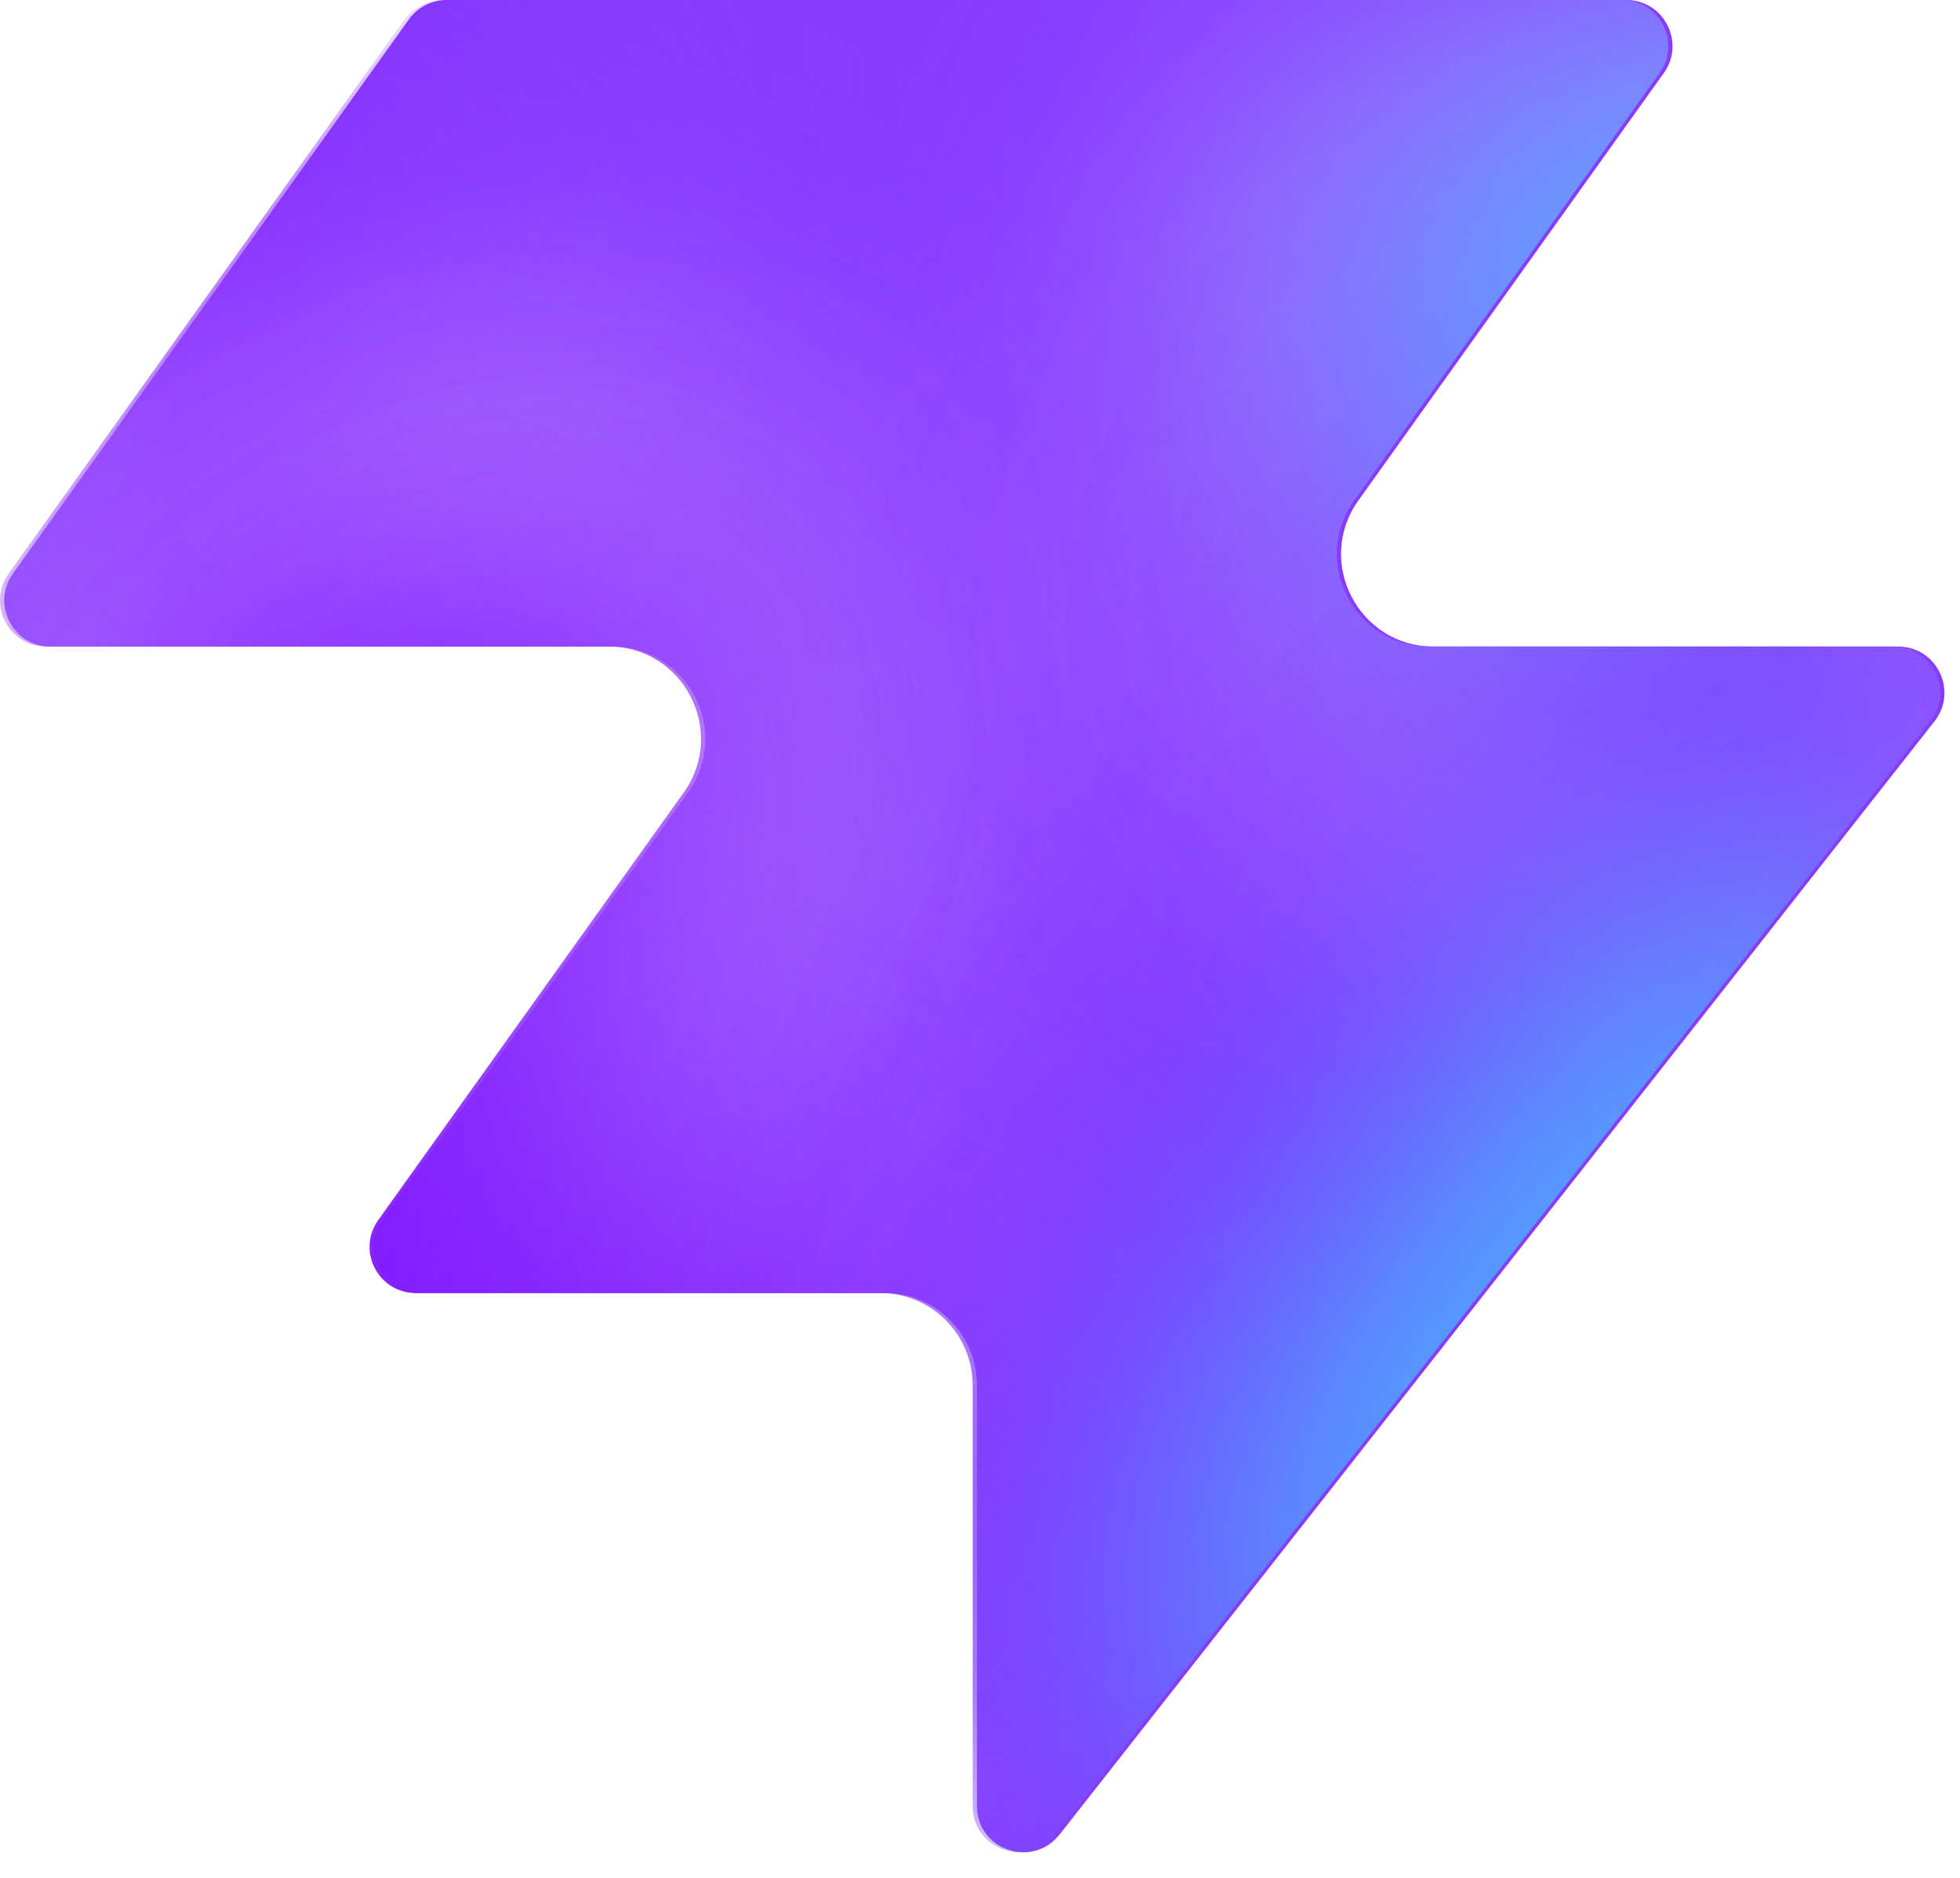
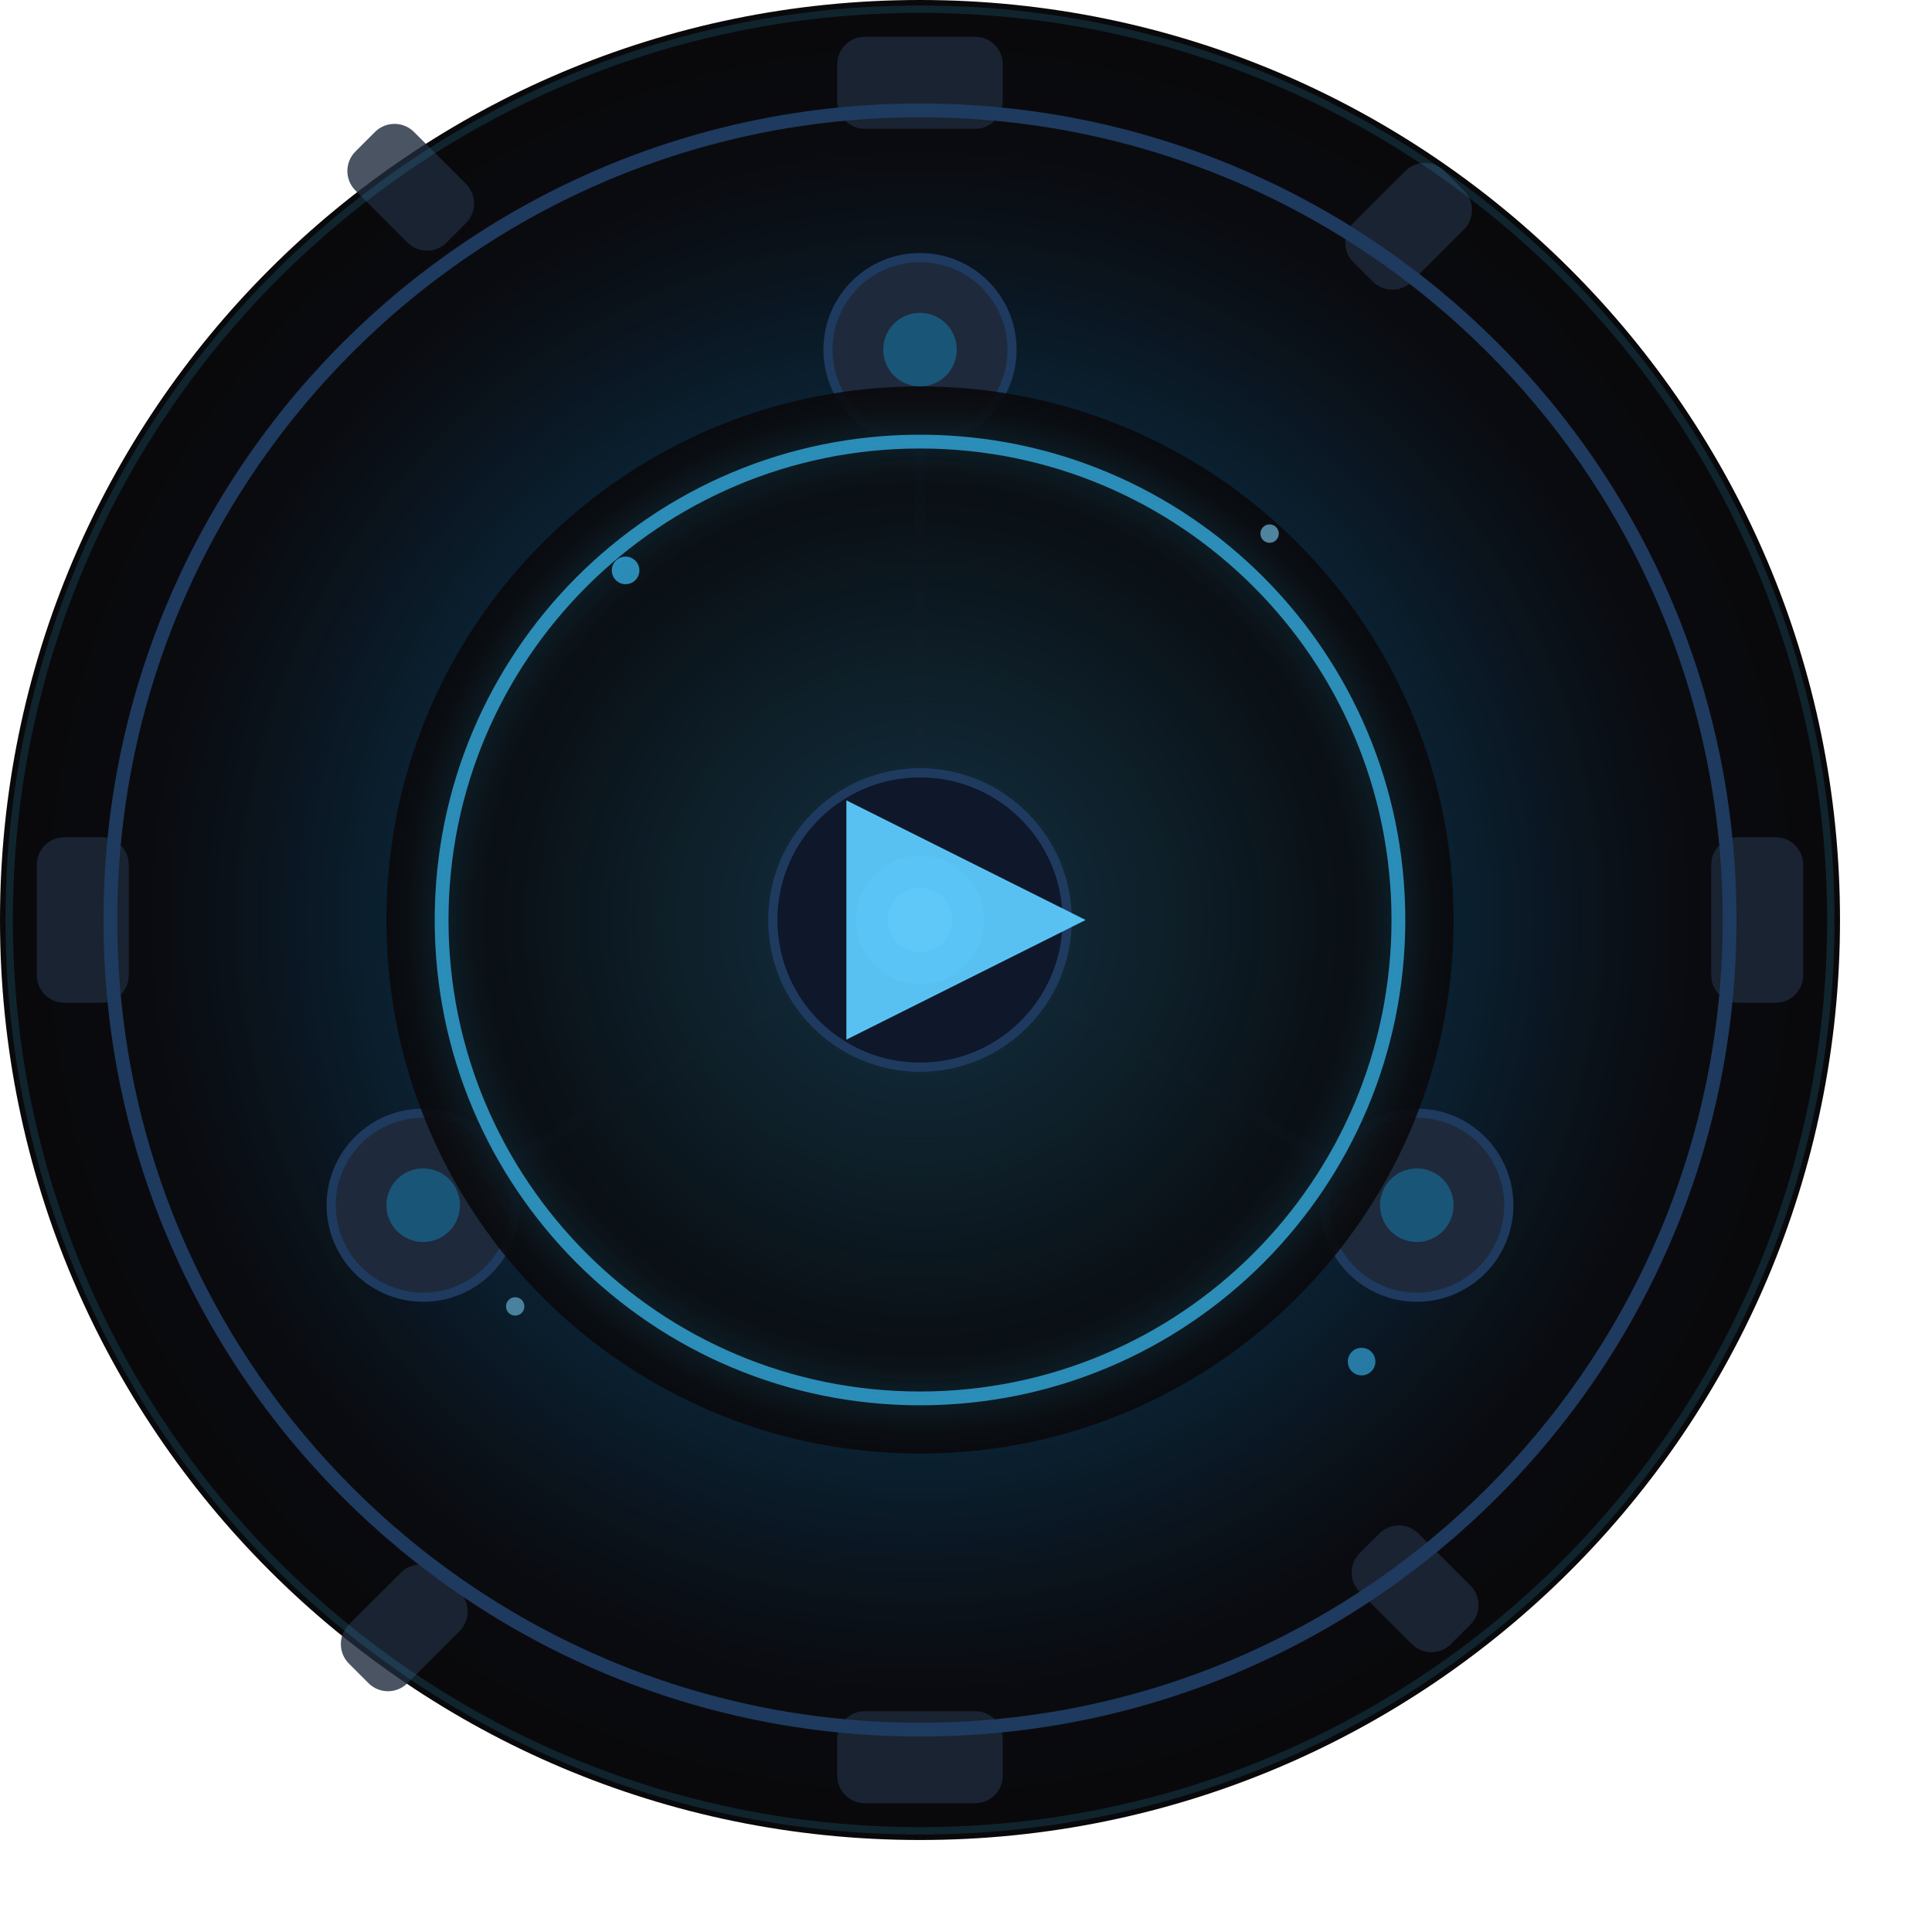
- <svg xmlns="http://www.w3.org/2000/svg" width="48" height="46" fill="none" viewBox="0 0 48 46">
-   <path fill="#863bff" d="M25.946 44.938c-.664.845-2.021.375-2.021-.698V33.937a2.26 2.26 0 0 0-2.262-2.262H10.287c-.92 0-1.456-1.04-.92-1.788l7.48-10.471c1.07-1.497 0-3.578-1.842-3.578H1.237c-.92 0-1.456-1.04-.92-1.788L10.013.474c.214-.297.556-.474.92-.474h28.894c.92 0 1.456 1.04.92 1.788l-7.48 10.471c-1.07 1.498 0 3.579 1.842 3.579h11.377c.943 0 1.473 1.088.89 1.83L25.947 44.94z" style="fill:#863bff;fill:color(display-p3 .525 .23 1);fill-opacity:1" />
-   <mask id="a" width="48" height="46" x="0" y="0" maskUnits="userSpaceOnUse" style="mask-type:alpha">
-     <path fill="#000" d="M25.842 44.938c-.664.844-2.021.375-2.021-.698V33.937a2.26 2.26 0 0 0-2.262-2.262H10.183c-.92 0-1.456-1.04-.92-1.788l7.48-10.471c1.07-1.498 0-3.579-1.842-3.579H1.133c-.92 0-1.456-1.04-.92-1.787L9.91.473c.214-.297.556-.474.92-.474h28.894c.92 0 1.456 1.04.92 1.788l-7.48 10.471c-1.07 1.498 0 3.578 1.842 3.578h11.377c.943 0 1.473 1.088.89 1.832L25.843 44.94z" style="fill:#000;fill-opacity:1" />
-   </mask>
-   <g mask="url(#a)">
-     <g filter="url(#b)">
-       <ellipse cx="5.508" cy="14.704" fill="#ede6ff" rx="5.508" ry="14.704" style="fill:#ede6ff;fill:color(display-p3 .927 .903 1);fill-opacity:1" transform="matrix(.00324 1 1 -.00324 -4.47 31.516)" />
-     </g>
-     <g filter="url(#c)">
-       <ellipse cx="10.399" cy="29.851" fill="#ede6ff" rx="10.399" ry="29.851" style="fill:#ede6ff;fill:color(display-p3 .927 .903 1);fill-opacity:1" transform="matrix(.00324 1 1 -.00324 -39.328 7.883)" />
-     </g>
-     <g filter="url(#d)">
-       <ellipse cx="5.508" cy="30.487" fill="#7e14ff" rx="5.508" ry="30.487" style="fill:#7e14ff;fill:color(display-p3 .492 .077 1);fill-opacity:1" transform="rotate(89.814 -25.913 -14.639)scale(1 -1)" />
-     </g>
-     <g filter="url(#e)">
-       <ellipse cx="5.508" cy="30.599" fill="#7e14ff" rx="5.508" ry="30.599" style="fill:#7e14ff;fill:color(display-p3 .492 .077 1);fill-opacity:1" transform="rotate(89.814 -32.644 -3.334)scale(1 -1)" />
-     </g>
-     <g filter="url(#f)">
-       <ellipse cx="5.508" cy="30.599" fill="#7e14ff" rx="5.508" ry="30.599" style="fill:#7e14ff;fill:color(display-p3 .492 .077 1);fill-opacity:1" transform="matrix(.00324 1 1 -.00324 -34.34 30.47)" />
-     </g>
-     <g filter="url(#g)">
-       <ellipse cx="14.072" cy="22.078" fill="#ede6ff" rx="14.072" ry="22.078" style="fill:#ede6ff;fill:color(display-p3 .927 .903 1);fill-opacity:1" transform="rotate(93.35 24.506 48.493)scale(-1 1)" />
-     </g>
-     <g filter="url(#h)">
-       <ellipse cx="3.47" cy="21.501" fill="#7e14ff" rx="3.47" ry="21.501" style="fill:#7e14ff;fill:color(display-p3 .492 .077 1);fill-opacity:1" transform="rotate(89.009 28.708 47.59)scale(-1 1)" />
-     </g>
-     <g filter="url(#i)">
-       <ellipse cx="3.47" cy="21.501" fill="#7e14ff" rx="3.47" ry="21.501" style="fill:#7e14ff;fill:color(display-p3 .492 .077 1);fill-opacity:1" transform="rotate(89.009 28.708 47.59)scale(-1 1)" />
-     </g>
-     <g filter="url(#j)">
-       <ellipse cx=".387" cy="8.972" fill="#7e14ff" rx="4.407" ry="29.108" style="fill:#7e14ff;fill:color(display-p3 .492 .077 1);fill-opacity:1" transform="rotate(39.51 .387 8.972)" />
-     </g>
-     <g filter="url(#k)">
-       <ellipse cx="47.523" cy="-6.092" fill="#7e14ff" rx="4.407" ry="29.108" style="fill:#7e14ff;fill:color(display-p3 .492 .077 1);fill-opacity:1" transform="rotate(37.892 47.523 -6.092)" />
-     </g>
-     <g filter="url(#l)">
-       <ellipse cx="41.412" cy="6.333" fill="#47bfff" rx="5.971" ry="9.665" style="fill:#47bfff;fill:color(display-p3 .28 .748 1);fill-opacity:1" transform="rotate(37.892 41.412 6.333)" />
-     </g>
-     <g filter="url(#m)">
-       <ellipse cx="-1.879" cy="38.332" fill="#7e14ff" rx="4.407" ry="29.108" style="fill:#7e14ff;fill:color(display-p3 .492 .077 1);fill-opacity:1" transform="rotate(37.892 -1.88 38.332)" />
-     </g>
-     <g filter="url(#n)">
-       <ellipse cx="-1.879" cy="38.332" fill="#7e14ff" rx="4.407" ry="29.108" style="fill:#7e14ff;fill:color(display-p3 .492 .077 1);fill-opacity:1" transform="rotate(37.892 -1.88 38.332)" />
-     </g>
-     <g filter="url(#o)">
-       <ellipse cx="35.651" cy="29.907" fill="#7e14ff" rx="4.407" ry="29.108" style="fill:#7e14ff;fill:color(display-p3 .492 .077 1);fill-opacity:1" transform="rotate(37.892 35.651 29.907)" />
-     </g>
-     <g filter="url(#p)">
-       <ellipse cx="38.418" cy="32.4" fill="#47bfff" rx="5.971" ry="15.297" style="fill:#47bfff;fill:color(display-p3 .28 .748 1);fill-opacity:1" transform="rotate(37.892 38.418 32.4)" />
-     </g>
-   </g>
+ <svg xmlns="http://www.w3.org/2000/svg" width="100%" viewBox="0 0 210 210" role="img" style="">
  <defs>
-     <filter id="b" width="60.045" height="41.654" x="-19.77" y="16.149" color-interpolation-filters="sRGB" filterUnits="userSpaceOnUse">
-       <feFlood flood-opacity="0" result="BackgroundImageFix" />
-       <feBlend in="SourceGraphic" in2="BackgroundImageFix" result="shape" />
-       <feGaussianBlur result="effect1_foregroundBlur_2002_17158" stdDeviation="7.659" />
+     <radialGradient id="bg" cx="50%" cy="50%" r="50%">
+       <stop offset="0%" stop-color="#0f172a" />
+       <stop offset="100%" stop-color="#09090b" />
+     </radialGradient>
+     <radialGradient id="glow" cx="50%" cy="50%" r="50%">
+       <stop offset="0%" stop-color="#0ea5e9" stop-opacity="0.4" />
+       <stop offset="100%" stop-color="#0ea5e9" stop-opacity="0" />
+     </radialGradient>
+     <radialGradient id="innerGlow" cx="50%" cy="50%" r="50%">
+       <stop offset="0%" stop-color="#38bdf8" stop-opacity="0.2" />
+       <stop offset="100%" stop-color="#38bdf8" stop-opacity="0" />
+     </radialGradient>
+     <filter id="blur">
+       <feGaussianBlur stdDeviation="6" />
    </filter>
-     <filter id="c" width="90.34" height="51.437" x="-54.613" y="-7.533" color-interpolation-filters="sRGB" filterUnits="userSpaceOnUse">
-       <feFlood flood-opacity="0" result="BackgroundImageFix" />
-       <feBlend in="SourceGraphic" in2="BackgroundImageFix" result="shape" />
-       <feGaussianBlur result="effect1_foregroundBlur_2002_17158" stdDeviation="7.659" />
-     </filter>
-     <filter id="d" width="79.355" height="29.4" x="-49.64" y="2.03" color-interpolation-filters="sRGB" filterUnits="userSpaceOnUse">
-       <feFlood flood-opacity="0" result="BackgroundImageFix" />
-       <feBlend in="SourceGraphic" in2="BackgroundImageFix" result="shape" />
-       <feGaussianBlur result="effect1_foregroundBlur_2002_17158" stdDeviation="4.596" />
-     </filter>
-     <filter id="e" width="79.579" height="29.4" x="-45.045" y="20.029" color-interpolation-filters="sRGB" filterUnits="userSpaceOnUse">
-       <feFlood flood-opacity="0" result="BackgroundImageFix" />
-       <feBlend in="SourceGraphic" in2="BackgroundImageFix" result="shape" />
-       <feGaussianBlur result="effect1_foregroundBlur_2002_17158" stdDeviation="4.596" />
-     </filter>
-     <filter id="f" width="79.579" height="29.4" x="-43.513" y="21.178" color-interpolation-filters="sRGB" filterUnits="userSpaceOnUse">
-       <feFlood flood-opacity="0" result="BackgroundImageFix" />
-       <feBlend in="SourceGraphic" in2="BackgroundImageFix" result="shape" />
-       <feGaussianBlur result="effect1_foregroundBlur_2002_17158" stdDeviation="4.596" />
-     </filter>
-     <filter id="g" width="74.749" height="58.852" x="15.756" y="-17.901" color-interpolation-filters="sRGB" filterUnits="userSpaceOnUse">
-       <feFlood flood-opacity="0" result="BackgroundImageFix" />
-       <feBlend in="SourceGraphic" in2="BackgroundImageFix" result="shape" />
-       <feGaussianBlur result="effect1_foregroundBlur_2002_17158" stdDeviation="7.659" />
-     </filter>
-     <filter id="h" width="61.377" height="25.362" x="23.548" y="2.284" color-interpolation-filters="sRGB" filterUnits="userSpaceOnUse">
-       <feFlood flood-opacity="0" result="BackgroundImageFix" />
-       <feBlend in="SourceGraphic" in2="BackgroundImageFix" result="shape" />
-       <feGaussianBlur result="effect1_foregroundBlur_2002_17158" stdDeviation="4.596" />
-     </filter>
-     <filter id="i" width="61.377" height="25.362" x="23.548" y="2.284" color-interpolation-filters="sRGB" filterUnits="userSpaceOnUse">
-       <feFlood flood-opacity="0" result="BackgroundImageFix" />
-       <feBlend in="SourceGraphic" in2="BackgroundImageFix" result="shape" />
-       <feGaussianBlur result="effect1_foregroundBlur_2002_17158" stdDeviation="4.596" />
-     </filter>
-     <filter id="j" width="56.045" height="63.649" x="-27.636" y="-22.853" color-interpolation-filters="sRGB" filterUnits="userSpaceOnUse">
-       <feFlood flood-opacity="0" result="BackgroundImageFix" />
-       <feBlend in="SourceGraphic" in2="BackgroundImageFix" result="shape" />
-       <feGaussianBlur result="effect1_foregroundBlur_2002_17158" stdDeviation="4.596" />
-     </filter>
-     <filter id="k" width="54.814" height="64.646" x="20.116" y="-38.415" color-interpolation-filters="sRGB" filterUnits="userSpaceOnUse">
-       <feFlood flood-opacity="0" result="BackgroundImageFix" />
-       <feBlend in="SourceGraphic" in2="BackgroundImageFix" result="shape" />
-       <feGaussianBlur result="effect1_foregroundBlur_2002_17158" stdDeviation="4.596" />
-     </filter>
-     <filter id="l" width="33.541" height="35.313" x="24.641" y="-11.323" color-interpolation-filters="sRGB" filterUnits="userSpaceOnUse">
-       <feFlood flood-opacity="0" result="BackgroundImageFix" />
-       <feBlend in="SourceGraphic" in2="BackgroundImageFix" result="shape" />
-       <feGaussianBlur result="effect1_foregroundBlur_2002_17158" stdDeviation="4.596" />
-     </filter>
-     <filter id="m" width="54.814" height="64.646" x="-29.286" y="6.009" color-interpolation-filters="sRGB" filterUnits="userSpaceOnUse">
-       <feFlood flood-opacity="0" result="BackgroundImageFix" />
-       <feBlend in="SourceGraphic" in2="BackgroundImageFix" result="shape" />
-       <feGaussianBlur result="effect1_foregroundBlur_2002_17158" stdDeviation="4.596" />
-     </filter>
-     <filter id="n" width="54.814" height="64.646" x="-29.286" y="6.009" color-interpolation-filters="sRGB" filterUnits="userSpaceOnUse">
-       <feFlood flood-opacity="0" result="BackgroundImageFix" />
-       <feBlend in="SourceGraphic" in2="BackgroundImageFix" result="shape" />
-       <feGaussianBlur result="effect1_foregroundBlur_2002_17158" stdDeviation="4.596" />
-     </filter>
-     <filter id="o" width="54.814" height="64.646" x="8.244" y="-2.416" color-interpolation-filters="sRGB" filterUnits="userSpaceOnUse">
-       <feFlood flood-opacity="0" result="BackgroundImageFix" />
-       <feBlend in="SourceGraphic" in2="BackgroundImageFix" result="shape" />
-       <feGaussianBlur result="effect1_foregroundBlur_2002_17158" stdDeviation="4.596" />
-     </filter>
-     <filter id="p" width="39.409" height="43.623" x="18.713" y="10.588" color-interpolation-filters="sRGB" filterUnits="userSpaceOnUse">
-       <feFlood flood-opacity="0" result="BackgroundImageFix" />
-       <feBlend in="SourceGraphic" in2="BackgroundImageFix" result="shape" />
-       <feGaussianBlur result="effect1_foregroundBlur_2002_17158" stdDeviation="4.596" />
+     <filter id="softBlur">
+       <feGaussianBlur stdDeviation="2" />
    </filter>
  </defs>
+   <circle cx="100" cy="100" r="100" fill="url(#bg)" style="stroke:none;color:rgb(251, 251, 254);stroke-width:1px;stroke-linecap:butt;stroke-linejoin:miter;opacity:1;font-family:&quot;Anthropic Sans&quot;, -apple-system, BlinkMacSystemFont, &quot;Segoe UI&quot;, sans-serif;font-size:16px;font-weight:400;text-anchor:start;dominant-baseline:auto" />
+   <circle cx="100" cy="100" r="80" fill="url(#glow)" filter="url(#blur)" style="stroke:none;color:rgb(251, 251, 254);stroke-width:1px;stroke-linecap:butt;stroke-linejoin:miter;opacity:1;font-family:&quot;Anthropic Sans&quot;, -apple-system, BlinkMacSystemFont, &quot;Segoe UI&quot;, sans-serif;font-size:16px;font-weight:400;text-anchor:start;dominant-baseline:auto" />
+   <g fill="#1e293b" opacity="0.8" style="fill:rgb(30, 41, 59);stroke:none;color:rgb(251, 251, 254);stroke-width:1px;stroke-linecap:butt;stroke-linejoin:miter;opacity:0.8;font-family:&quot;Anthropic Sans&quot;, -apple-system, BlinkMacSystemFont, &quot;Segoe UI&quot;, sans-serif;font-size:16px;font-weight:400;text-anchor:start;dominant-baseline:auto">
+     <rect x="91" y="4" width="18" height="10" rx="3" style="fill:rgb(30, 41, 59);stroke:none;color:rgb(251, 251, 254);stroke-width:1px;stroke-linecap:butt;stroke-linejoin:miter;opacity:1;font-family:&quot;Anthropic Sans&quot;, -apple-system, BlinkMacSystemFont, &quot;Segoe UI&quot;, sans-serif;font-size:16px;font-weight:400;text-anchor:start;dominant-baseline:auto" />
+     <rect x="91" y="186" width="18" height="10" rx="3" style="fill:rgb(30, 41, 59);stroke:none;color:rgb(251, 251, 254);stroke-width:1px;stroke-linecap:butt;stroke-linejoin:miter;opacity:1;font-family:&quot;Anthropic Sans&quot;, -apple-system, BlinkMacSystemFont, &quot;Segoe UI&quot;, sans-serif;font-size:16px;font-weight:400;text-anchor:start;dominant-baseline:auto" />
+     <rect x="4" y="91" width="10" height="18" rx="3" style="fill:rgb(30, 41, 59);stroke:none;color:rgb(251, 251, 254);stroke-width:1px;stroke-linecap:butt;stroke-linejoin:miter;opacity:1;font-family:&quot;Anthropic Sans&quot;, -apple-system, BlinkMacSystemFont, &quot;Segoe UI&quot;, sans-serif;font-size:16px;font-weight:400;text-anchor:start;dominant-baseline:auto" />
+     <rect x="186" y="91" width="10" height="18" rx="3" style="fill:rgb(30, 41, 59);stroke:none;color:rgb(251, 251, 254);stroke-width:1px;stroke-linecap:butt;stroke-linejoin:miter;opacity:1;font-family:&quot;Anthropic Sans&quot;, -apple-system, BlinkMacSystemFont, &quot;Segoe UI&quot;, sans-serif;font-size:16px;font-weight:400;text-anchor:start;dominant-baseline:auto" />
+     <rect x="38" y="16" width="14" height="9" rx="3" transform="rotate(45 45 20)" style="fill:rgb(30, 41, 59);stroke:none;color:rgb(251, 251, 254);stroke-width:1px;stroke-linecap:butt;stroke-linejoin:miter;opacity:1;font-family:&quot;Anthropic Sans&quot;, -apple-system, BlinkMacSystemFont, &quot;Segoe UI&quot;, sans-serif;font-size:16px;font-weight:400;text-anchor:start;dominant-baseline:auto" />
+     <rect x="144" y="16" width="14" height="9" rx="3" transform="rotate(-45 157 20)" style="fill:rgb(30, 41, 59);stroke:none;color:rgb(251, 251, 254);stroke-width:1px;stroke-linecap:butt;stroke-linejoin:miter;opacity:1;font-family:&quot;Anthropic Sans&quot;, -apple-system, BlinkMacSystemFont, &quot;Segoe UI&quot;, sans-serif;font-size:16px;font-weight:400;text-anchor:start;dominant-baseline:auto" />
+     <rect x="38" y="172" width="14" height="9" rx="3" transform="rotate(-45 45 178)" style="fill:rgb(30, 41, 59);stroke:none;color:rgb(251, 251, 254);stroke-width:1px;stroke-linecap:butt;stroke-linejoin:miter;opacity:1;font-family:&quot;Anthropic Sans&quot;, -apple-system, BlinkMacSystemFont, &quot;Segoe UI&quot;, sans-serif;font-size:16px;font-weight:400;text-anchor:start;dominant-baseline:auto" />
+     <rect x="144" y="172" width="14" height="9" rx="3" transform="rotate(45 157 178)" style="fill:rgb(30, 41, 59);stroke:none;color:rgb(251, 251, 254);stroke-width:1px;stroke-linecap:butt;stroke-linejoin:miter;opacity:1;font-family:&quot;Anthropic Sans&quot;, -apple-system, BlinkMacSystemFont, &quot;Segoe UI&quot;, sans-serif;font-size:16px;font-weight:400;text-anchor:start;dominant-baseline:auto" />
+   </g>
+   <circle cx="100" cy="100" r="88" fill="none" stroke="#1e3a5f" stroke-width="1.5" style="fill:none;stroke:rgb(30, 58, 95);color:rgb(251, 251, 254);stroke-width:1.5px;stroke-linecap:butt;stroke-linejoin:miter;opacity:1;font-family:&quot;Anthropic Sans&quot;, -apple-system, BlinkMacSystemFont, &quot;Segoe UI&quot;, sans-serif;font-size:16px;font-weight:400;text-anchor:start;dominant-baseline:auto" />
+   <g stroke="#1e3a5f" stroke-width="1.2" opacity="0.6" style="fill:rgb(0, 0, 0);stroke:rgb(30, 58, 95);color:rgb(251, 251, 254);stroke-width:1.2px;stroke-linecap:butt;stroke-linejoin:miter;opacity:0.6;font-family:&quot;Anthropic Sans&quot;, -apple-system, BlinkMacSystemFont, &quot;Segoe UI&quot;, sans-serif;font-size:16px;font-weight:400;text-anchor:start;dominant-baseline:auto">
+     <line x1="100" y1="100" x2="100" y2="35" style="fill:rgb(0, 0, 0);stroke:rgb(30, 58, 95);color:rgb(251, 251, 254);stroke-width:1.2px;stroke-linecap:butt;stroke-linejoin:miter;opacity:1;font-family:&quot;Anthropic Sans&quot;, -apple-system, BlinkMacSystemFont, &quot;Segoe UI&quot;, sans-serif;font-size:16px;font-weight:400;text-anchor:start;dominant-baseline:auto" />
+     <line x1="100" y1="100" x2="156" y2="133" style="fill:rgb(0, 0, 0);stroke:rgb(30, 58, 95);color:rgb(251, 251, 254);stroke-width:1.2px;stroke-linecap:butt;stroke-linejoin:miter;opacity:1;font-family:&quot;Anthropic Sans&quot;, -apple-system, BlinkMacSystemFont, &quot;Segoe UI&quot;, sans-serif;font-size:16px;font-weight:400;text-anchor:start;dominant-baseline:auto" />
+     <line x1="100" y1="100" x2="44" y2="133" style="fill:rgb(0, 0, 0);stroke:rgb(30, 58, 95);color:rgb(251, 251, 254);stroke-width:1.2px;stroke-linecap:butt;stroke-linejoin:miter;opacity:1;font-family:&quot;Anthropic Sans&quot;, -apple-system, BlinkMacSystemFont, &quot;Segoe UI&quot;, sans-serif;font-size:16px;font-weight:400;text-anchor:start;dominant-baseline:auto" />
+   </g>
+   <g fill="#1e293b" stroke="#1e3a5f" stroke-width="1" style="fill:rgb(30, 41, 59);stroke:rgb(30, 58, 95);color:rgb(251, 251, 254);stroke-width:1px;stroke-linecap:butt;stroke-linejoin:miter;opacity:1;font-family:&quot;Anthropic Sans&quot;, -apple-system, BlinkMacSystemFont, &quot;Segoe UI&quot;, sans-serif;font-size:16px;font-weight:400;text-anchor:start;dominant-baseline:auto">
+     <circle cx="100" cy="38" r="10" style="fill:rgb(30, 41, 59);stroke:rgb(30, 58, 95);color:rgb(251, 251, 254);stroke-width:1px;stroke-linecap:butt;stroke-linejoin:miter;opacity:1;font-family:&quot;Anthropic Sans&quot;, -apple-system, BlinkMacSystemFont, &quot;Segoe UI&quot;, sans-serif;font-size:16px;font-weight:400;text-anchor:start;dominant-baseline:auto" />
+     <circle cx="154" cy="131" r="10" style="fill:rgb(30, 41, 59);stroke:rgb(30, 58, 95);color:rgb(251, 251, 254);stroke-width:1px;stroke-linecap:butt;stroke-linejoin:miter;opacity:1;font-family:&quot;Anthropic Sans&quot;, -apple-system, BlinkMacSystemFont, &quot;Segoe UI&quot;, sans-serif;font-size:16px;font-weight:400;text-anchor:start;dominant-baseline:auto" />
+     <circle cx="46" cy="131" r="10" style="fill:rgb(30, 41, 59);stroke:rgb(30, 58, 95);color:rgb(251, 251, 254);stroke-width:1px;stroke-linecap:butt;stroke-linejoin:miter;opacity:1;font-family:&quot;Anthropic Sans&quot;, -apple-system, BlinkMacSystemFont, &quot;Segoe UI&quot;, sans-serif;font-size:16px;font-weight:400;text-anchor:start;dominant-baseline:auto" />
+   </g>
+   <g fill="#0ea5e9" opacity="0.35" style="fill:rgb(14, 165, 233);stroke:none;color:rgb(251, 251, 254);stroke-width:1px;stroke-linecap:butt;stroke-linejoin:miter;opacity:0.35;font-family:&quot;Anthropic Sans&quot;, -apple-system, BlinkMacSystemFont, &quot;Segoe UI&quot;, sans-serif;font-size:16px;font-weight:400;text-anchor:start;dominant-baseline:auto">
+     <circle cx="100" cy="38" r="4" style="fill:rgb(14, 165, 233);stroke:none;color:rgb(251, 251, 254);stroke-width:1px;stroke-linecap:butt;stroke-linejoin:miter;opacity:1;font-family:&quot;Anthropic Sans&quot;, -apple-system, BlinkMacSystemFont, &quot;Segoe UI&quot;, sans-serif;font-size:16px;font-weight:400;text-anchor:start;dominant-baseline:auto" />
+     <circle cx="154" cy="131" r="4" style="fill:rgb(14, 165, 233);stroke:none;color:rgb(251, 251, 254);stroke-width:1px;stroke-linecap:butt;stroke-linejoin:miter;opacity:1;font-family:&quot;Anthropic Sans&quot;, -apple-system, BlinkMacSystemFont, &quot;Segoe UI&quot;, sans-serif;font-size:16px;font-weight:400;text-anchor:start;dominant-baseline:auto" />
+     <circle cx="46" cy="131" r="4" style="fill:rgb(14, 165, 233);stroke:none;color:rgb(251, 251, 254);stroke-width:1px;stroke-linecap:butt;stroke-linejoin:miter;opacity:1;font-family:&quot;Anthropic Sans&quot;, -apple-system, BlinkMacSystemFont, &quot;Segoe UI&quot;, sans-serif;font-size:16px;font-weight:400;text-anchor:start;dominant-baseline:auto" />
+   </g>
+   <circle cx="100" cy="100" r="58" fill="#09090b" opacity="0.9" style="fill:rgb(9, 9, 11);stroke:none;color:rgb(251, 251, 254);stroke-width:1px;stroke-linecap:butt;stroke-linejoin:miter;opacity:0.9;font-family:&quot;Anthropic Sans&quot;, -apple-system, BlinkMacSystemFont, &quot;Segoe UI&quot;, sans-serif;font-size:16px;font-weight:400;text-anchor:start;dominant-baseline:auto" />
+   <circle cx="100" cy="100" r="52" fill="url(#innerGlow)" style="stroke:none;color:rgb(251, 251, 254);stroke-width:1px;stroke-linecap:butt;stroke-linejoin:miter;opacity:1;font-family:&quot;Anthropic Sans&quot;, -apple-system, BlinkMacSystemFont, &quot;Segoe UI&quot;, sans-serif;font-size:16px;font-weight:400;text-anchor:start;dominant-baseline:auto" />
+   <circle cx="100" cy="100" r="52" fill="none" stroke="#38bdf8" stroke-width="1.5" opacity="0.7" style="fill:none;stroke:rgb(56, 189, 248);color:rgb(251, 251, 254);stroke-width:1.5px;stroke-linecap:butt;stroke-linejoin:miter;opacity:0.7;font-family:&quot;Anthropic Sans&quot;, -apple-system, BlinkMacSystemFont, &quot;Segoe UI&quot;, sans-serif;font-size:16px;font-weight:400;text-anchor:start;dominant-baseline:auto" />
+   <circle cx="100" cy="100" r="52" fill="none" stroke="#38bdf8" stroke-width="3" opacity="0.15" filter="url(#softBlur)" style="fill:none;stroke:rgb(56, 189, 248);color:rgb(251, 251, 254);stroke-width:3px;stroke-linecap:butt;stroke-linejoin:miter;opacity:0.15;font-family:&quot;Anthropic Sans&quot;, -apple-system, BlinkMacSystemFont, &quot;Segoe UI&quot;, sans-serif;font-size:16px;font-weight:400;text-anchor:start;dominant-baseline:auto" />
+   <circle cx="100" cy="100" r="16" fill="#0f172a" stroke="#1e3a5f" stroke-width="1" style="fill:rgb(15, 23, 42);stroke:rgb(30, 58, 95);color:rgb(251, 251, 254);stroke-width:1px;stroke-linecap:butt;stroke-linejoin:miter;opacity:1;font-family:&quot;Anthropic Sans&quot;, -apple-system, BlinkMacSystemFont, &quot;Segoe UI&quot;, sans-serif;font-size:16px;font-weight:400;text-anchor:start;dominant-baseline:auto" />
+   <circle cx="100" cy="100" r="7" fill="#38bdf8" opacity="0.5" style="fill:rgb(56, 189, 248);stroke:none;color:rgb(251, 251, 254);stroke-width:1px;stroke-linecap:butt;stroke-linejoin:miter;opacity:0.5;font-family:&quot;Anthropic Sans&quot;, -apple-system, BlinkMacSystemFont, &quot;Segoe UI&quot;, sans-serif;font-size:16px;font-weight:400;text-anchor:start;dominant-baseline:auto" />
+   <circle cx="100" cy="100" r="3.5" fill="#e0f2fe" opacity="0.8" style="fill:rgb(224, 242, 254);stroke:none;color:rgb(251, 251, 254);stroke-width:1px;stroke-linecap:butt;stroke-linejoin:miter;opacity:0.8;font-family:&quot;Anthropic Sans&quot;, -apple-system, BlinkMacSystemFont, &quot;Segoe UI&quot;, sans-serif;font-size:16px;font-weight:400;text-anchor:start;dominant-baseline:auto" />
+   <polygon points="92,87 92,113 118,100" fill="#38bdf8" opacity="0.95" style="fill:rgb(56, 189, 248);stroke:none;color:rgb(251, 251, 254);stroke-width:1px;stroke-linecap:butt;stroke-linejoin:miter;opacity:0.95;font-family:&quot;Anthropic Sans&quot;, -apple-system, BlinkMacSystemFont, &quot;Segoe UI&quot;, sans-serif;font-size:16px;font-weight:400;text-anchor:start;dominant-baseline:auto" />
+   <polygon points="92,87 92,113 118,100" fill="#e0f2fe" opacity="0.2" style="fill:rgb(224, 242, 254);stroke:none;color:rgb(251, 251, 254);stroke-width:1px;stroke-linecap:butt;stroke-linejoin:miter;opacity:0.2;font-family:&quot;Anthropic Sans&quot;, -apple-system, BlinkMacSystemFont, &quot;Segoe UI&quot;, sans-serif;font-size:16px;font-weight:400;text-anchor:start;dominant-baseline:auto" />
+   <circle cx="100" cy="100" r="99" fill="none" stroke="#38bdf8" stroke-width="0.8" opacity="0.15" style="fill:none;stroke:rgb(56, 189, 248);color:rgb(251, 251, 254);stroke-width:0.8px;stroke-linecap:butt;stroke-linejoin:miter;opacity:0.15;font-family:&quot;Anthropic Sans&quot;, -apple-system, BlinkMacSystemFont, &quot;Segoe UI&quot;, sans-serif;font-size:16px;font-weight:400;text-anchor:start;dominant-baseline:auto" />
+   <circle cx="68" cy="62" r="1.5" fill="#38bdf8" opacity="0.7" style="fill:rgb(56, 189, 248);stroke:none;color:rgb(251, 251, 254);stroke-width:1px;stroke-linecap:butt;stroke-linejoin:miter;opacity:0.7;font-family:&quot;Anthropic Sans&quot;, -apple-system, BlinkMacSystemFont, &quot;Segoe UI&quot;, sans-serif;font-size:16px;font-weight:400;text-anchor:start;dominant-baseline:auto" />
+   <circle cx="138" cy="58" r="1" fill="#7dd3fc" opacity="0.6" style="fill:rgb(125, 211, 252);stroke:none;color:rgb(251, 251, 254);stroke-width:1px;stroke-linecap:butt;stroke-linejoin:miter;opacity:0.6;font-family:&quot;Anthropic Sans&quot;, -apple-system, BlinkMacSystemFont, &quot;Segoe UI&quot;, sans-serif;font-size:16px;font-weight:400;text-anchor:start;dominant-baseline:auto" />
+   <circle cx="148" cy="148" r="1.5" fill="#38bdf8" opacity="0.6" style="fill:rgb(56, 189, 248);stroke:none;color:rgb(251, 251, 254);stroke-width:1px;stroke-linecap:butt;stroke-linejoin:miter;opacity:0.6;font-family:&quot;Anthropic Sans&quot;, -apple-system, BlinkMacSystemFont, &quot;Segoe UI&quot;, sans-serif;font-size:16px;font-weight:400;text-anchor:start;dominant-baseline:auto" />
+   <circle cx="56" cy="142" r="1" fill="#7dd3fc" opacity="0.55" style="fill:rgb(125, 211, 252);stroke:none;color:rgb(251, 251, 254);stroke-width:1px;stroke-linecap:butt;stroke-linejoin:miter;opacity:0.55;font-family:&quot;Anthropic Sans&quot;, -apple-system, BlinkMacSystemFont, &quot;Segoe UI&quot;, sans-serif;font-size:16px;font-weight:400;text-anchor:start;dominant-baseline:auto" />
</svg>
